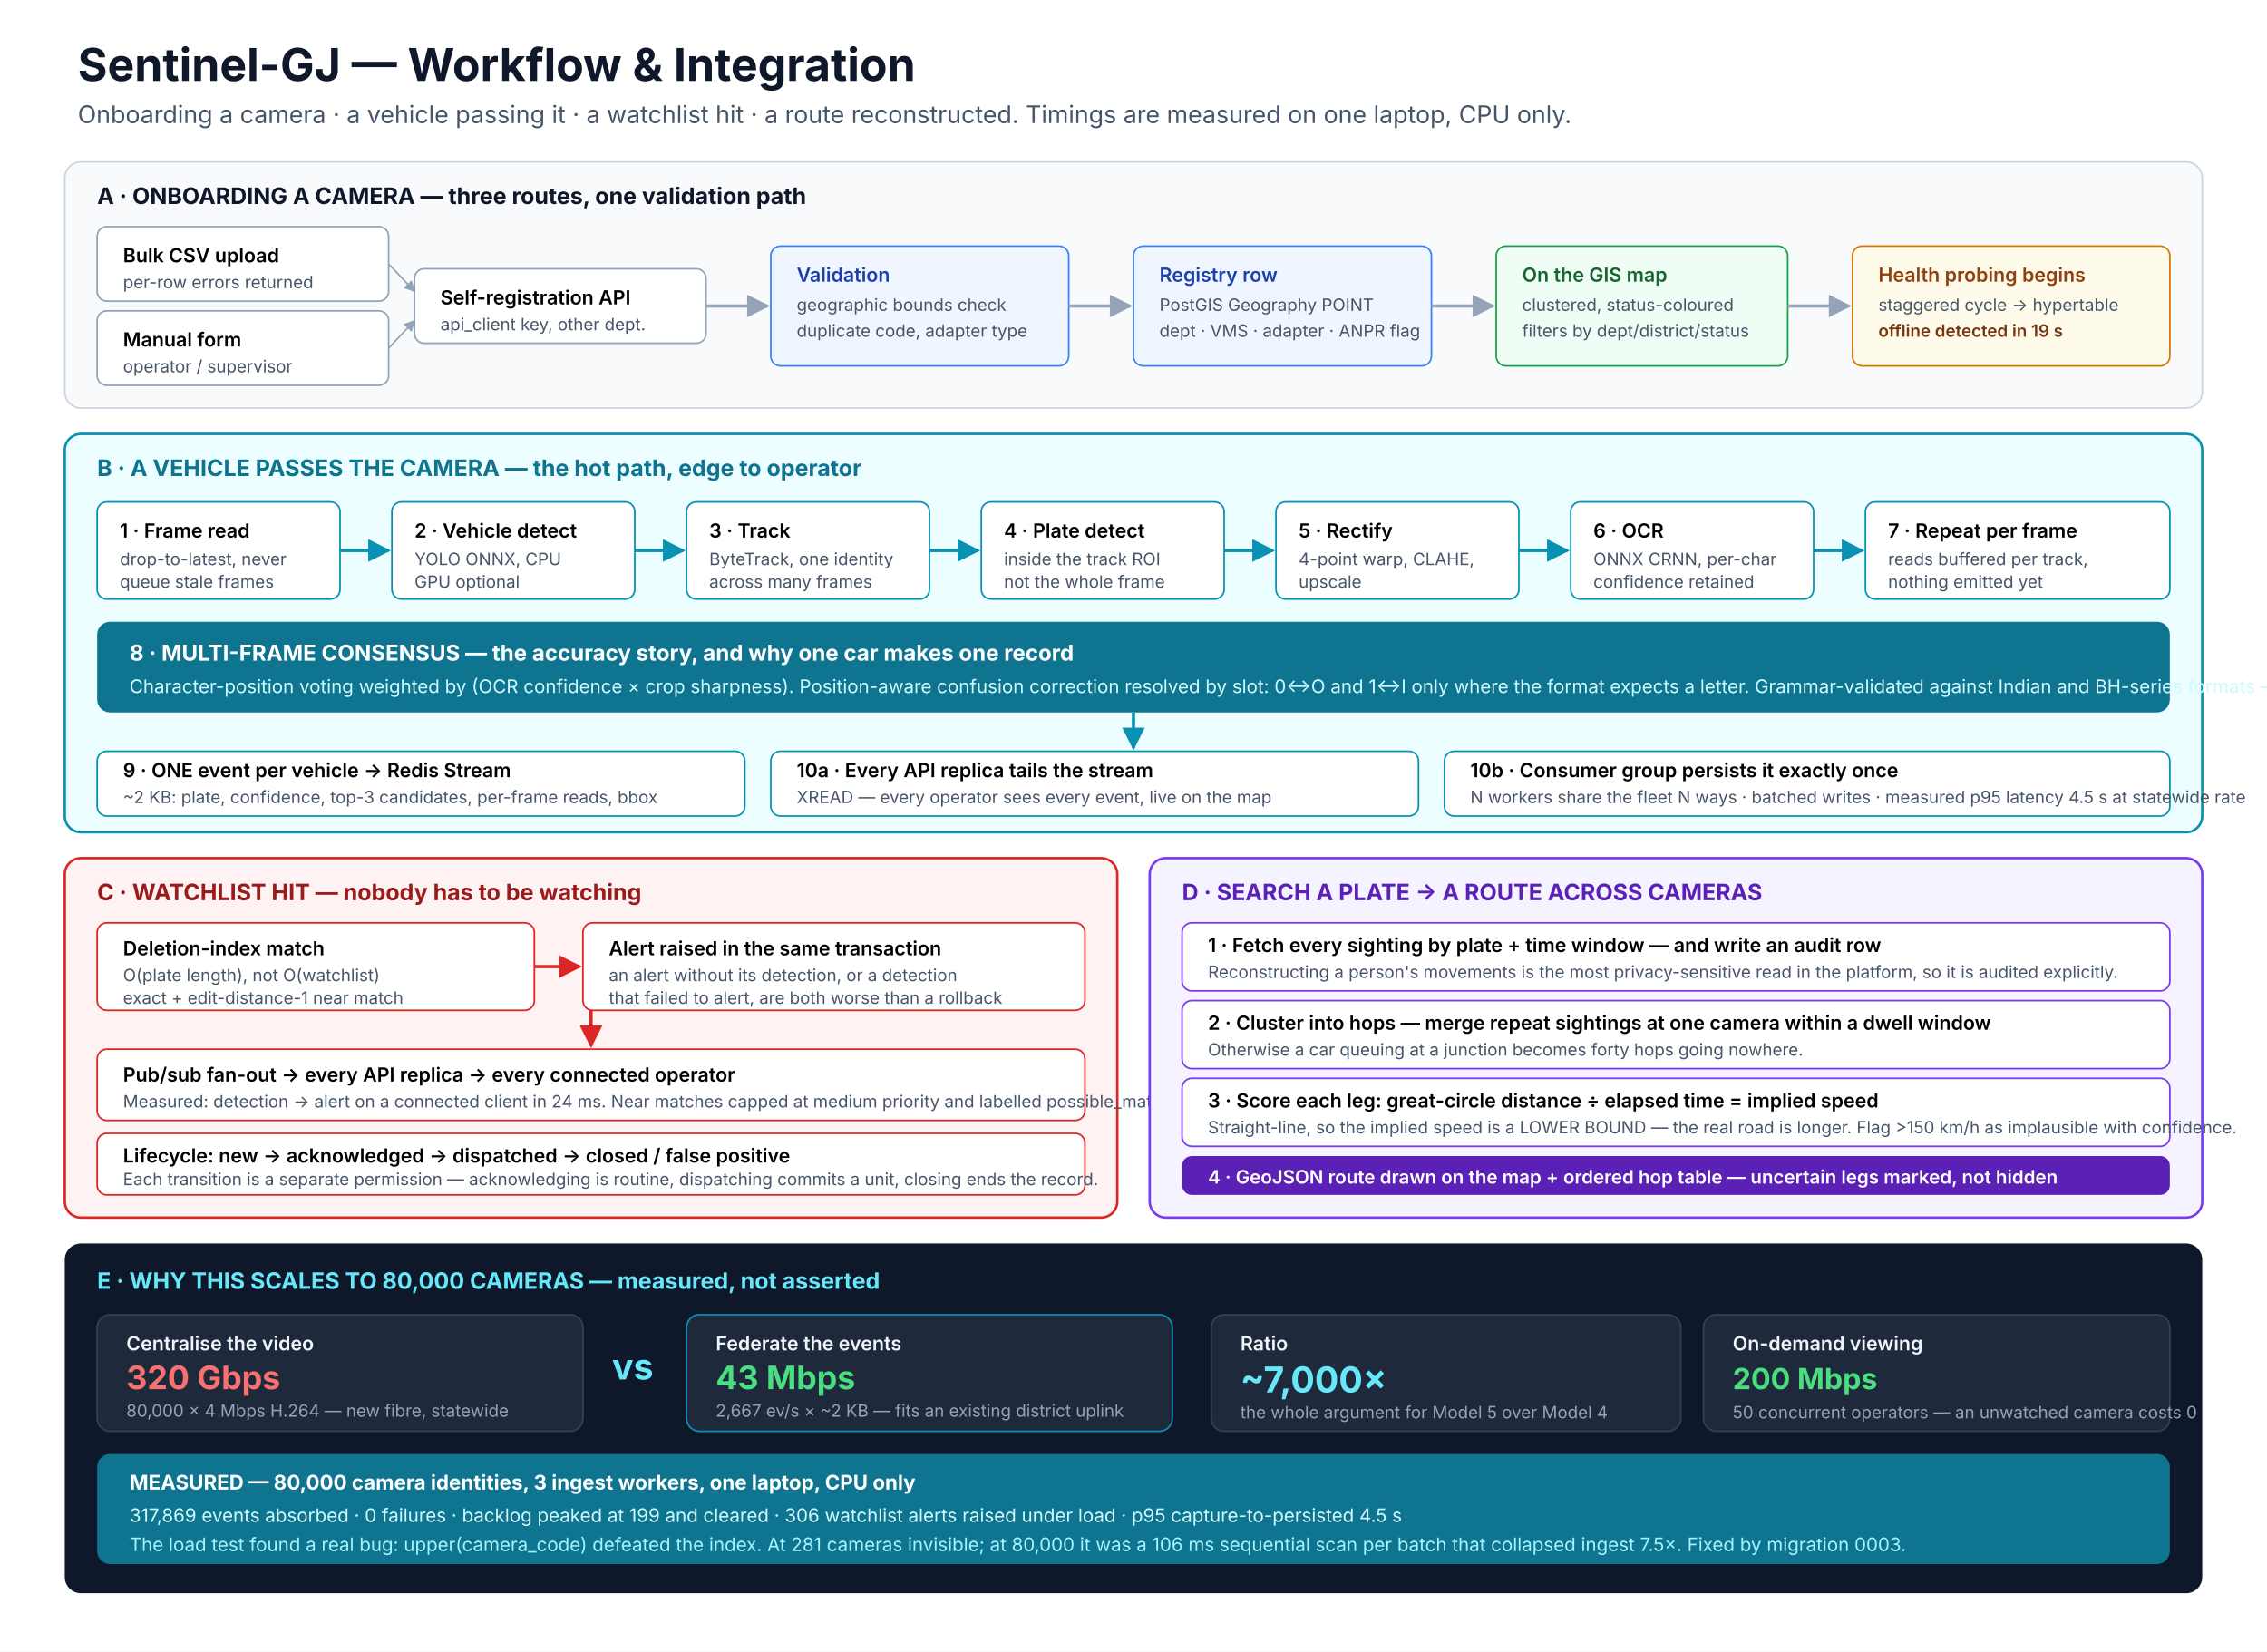
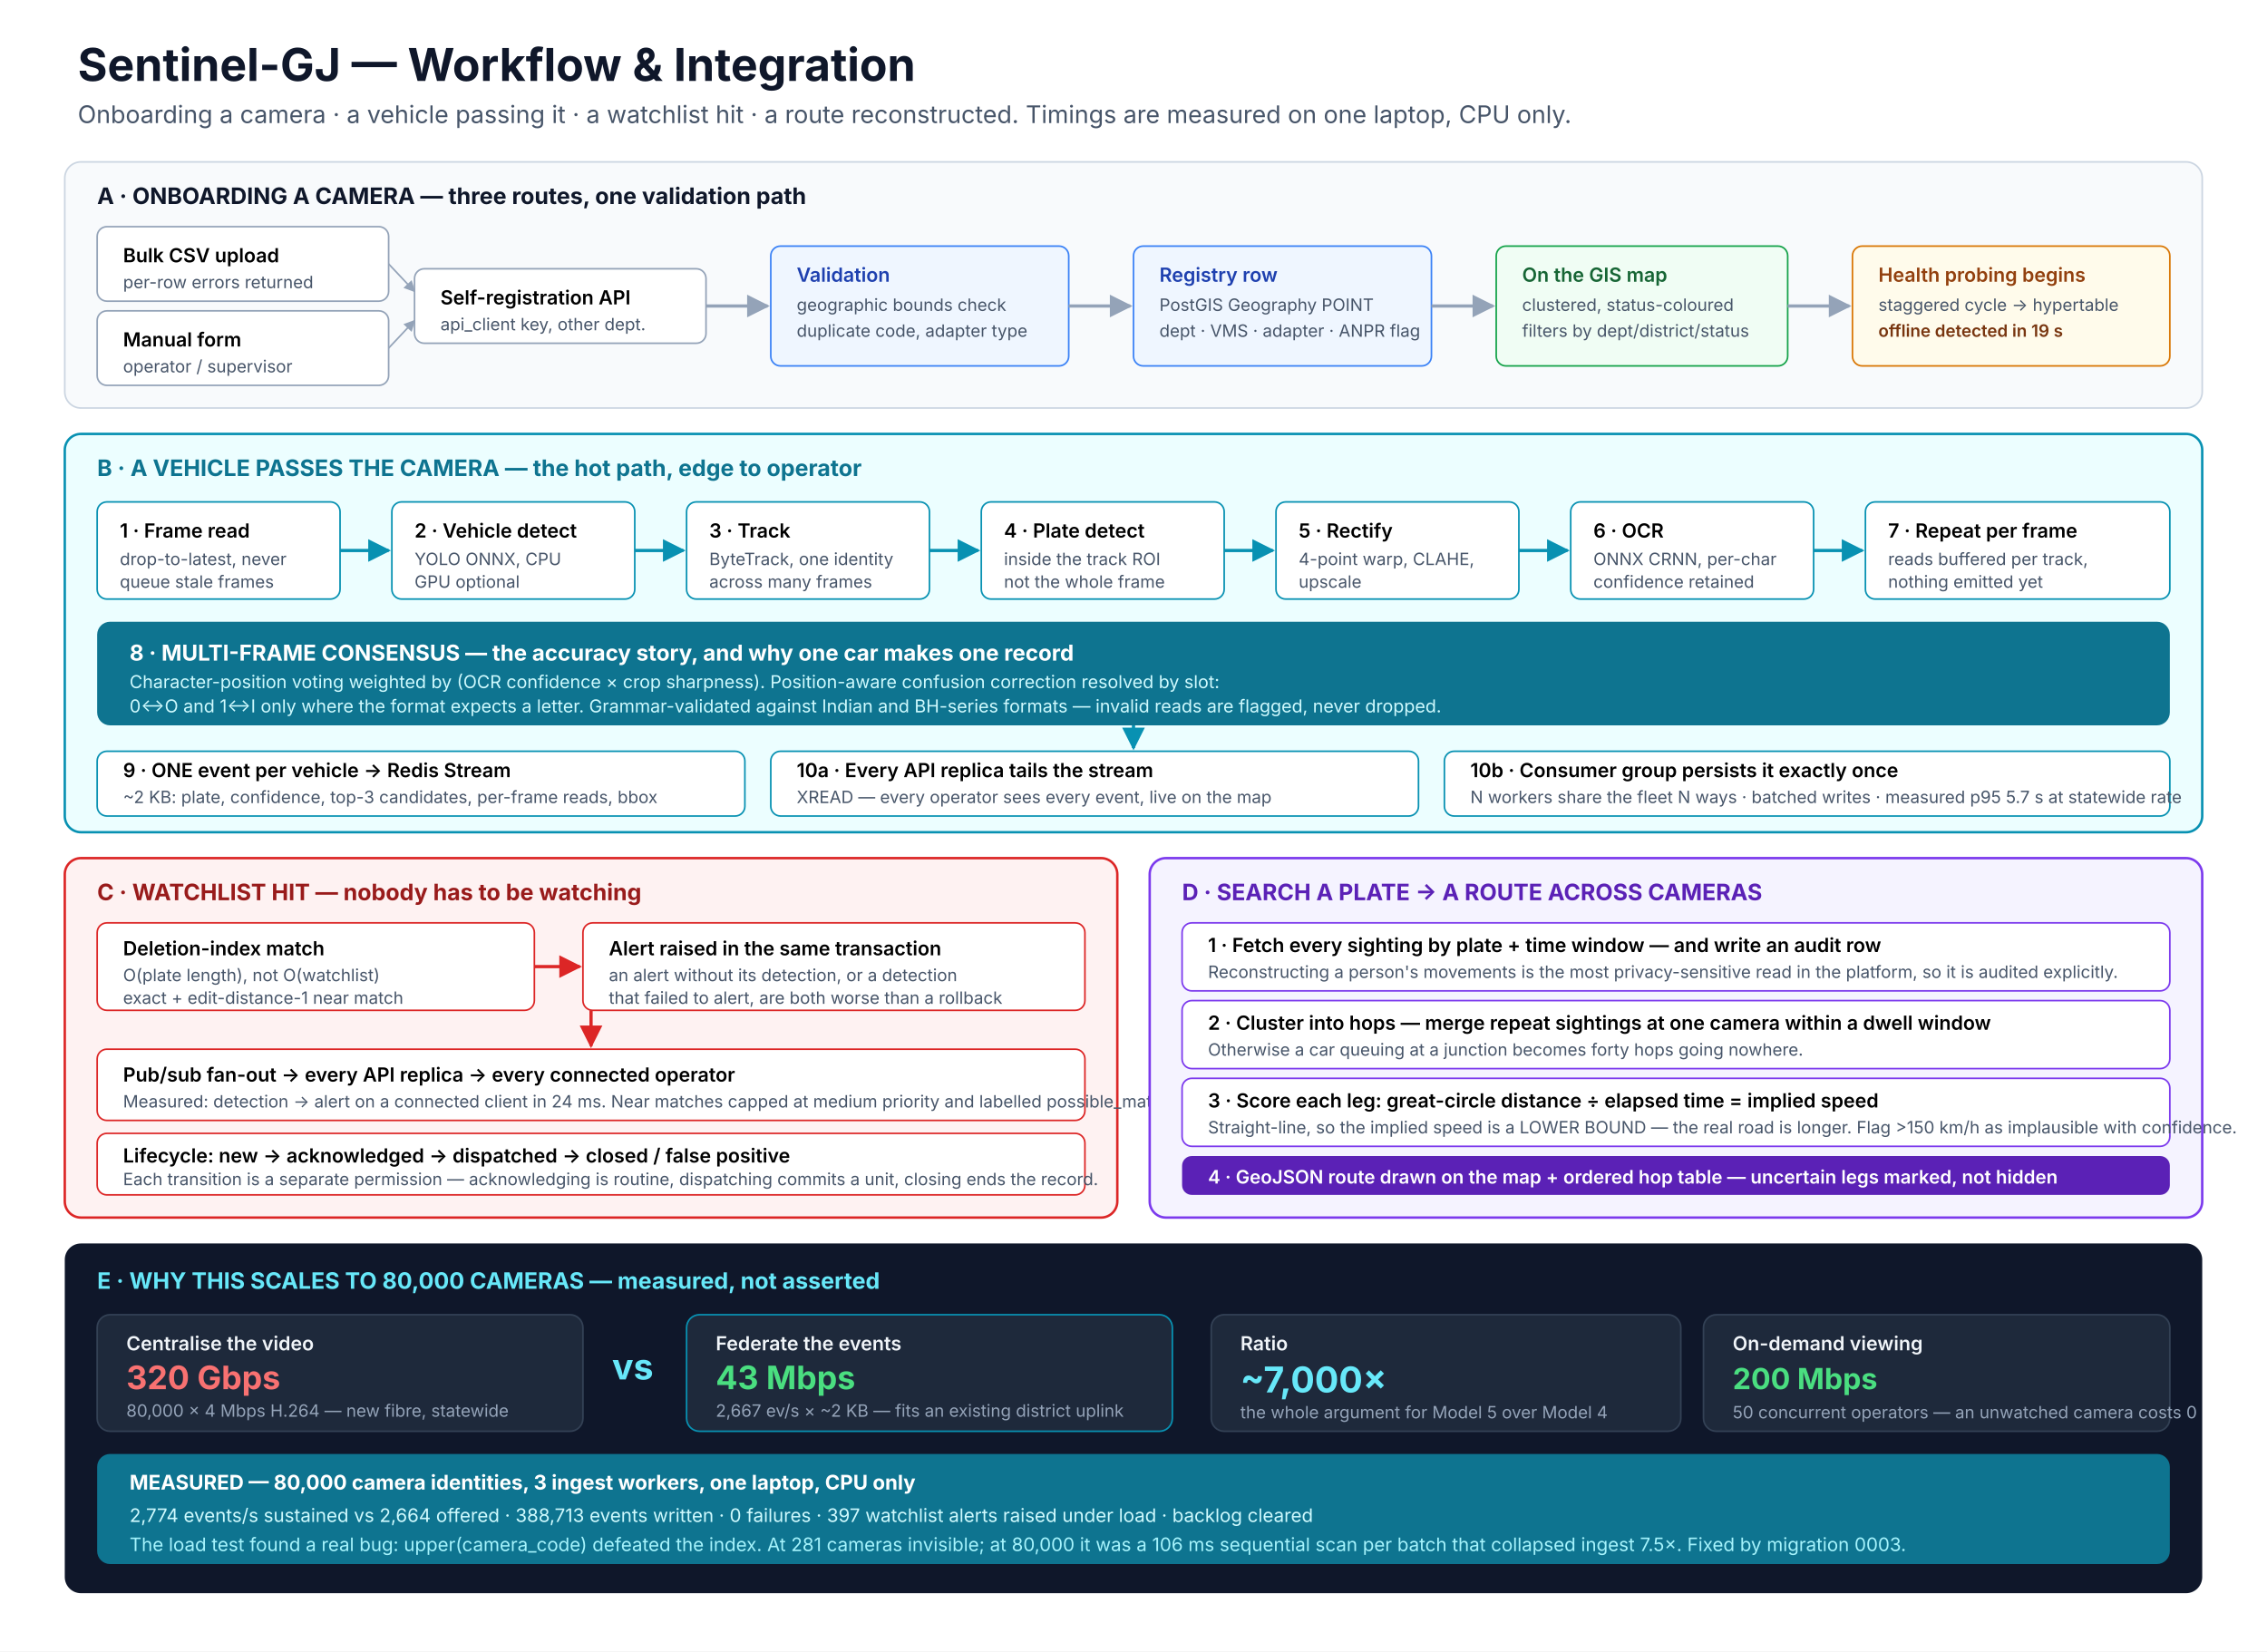
<svg xmlns="http://www.w3.org/2000/svg" viewBox="0 0 1400 1020" width="1400" height="1020" font-family="Inter, Segoe UI, Helvetica, Arial, sans-serif">
  <defs>
    <marker id="a" viewBox="0 0 10 10" refX="9" refY="5" markerWidth="7" markerHeight="7" orient="auto-start-reverse">
      <path d="M 0 0 L 10 5 L 0 10 z" fill="#0891b2" />
    </marker>
    <marker id="ag" viewBox="0 0 10 10" refX="9" refY="5" markerWidth="7" markerHeight="7" orient="auto-start-reverse">
      <path d="M 0 0 L 10 5 L 0 10 z" fill="#94a3b8" />
    </marker>
    <marker id="ar" viewBox="0 0 10 10" refX="9" refY="5" markerWidth="7" markerHeight="7" orient="auto-start-reverse">
      <path d="M 0 0 L 10 5 L 0 10 z" fill="#dc2626" />
    </marker>
  </defs>
  <rect width="1400" height="1020" fill="#ffffff" />
  <text x="48" y="50" font-size="28" font-weight="700" fill="#0f172a">Sentinel-GJ — Workflow &amp; Integration</text>
  <text x="48" y="76" font-size="15" fill="#475569">Onboarding a camera · a vehicle passing it · a watchlist hit · a route reconstructed. Timings are measured on one laptop, CPU only.</text>
  <rect x="40" y="100" width="1320" height="152" rx="10" fill="#f8fafc" stroke="#cbd5e1" />
  <text x="60" y="126" font-size="14" font-weight="700" fill="#0f172a">A · ONBOARDING A CAMERA — three routes, one validation path</text>
  <g font-size="12">
    <rect x="60" y="140" width="180" height="46" rx="6" fill="#fff" stroke="#94a3b8" />
    <text x="76" y="162" font-weight="600">Bulk CSV upload</text>
    <text x="76" y="178" font-size="10.5" fill="#475569">per-row errors returned</text>
    <rect x="60" y="192" width="180" height="46" rx="6" fill="#fff" stroke="#94a3b8" />
    <text x="76" y="214" font-weight="600">Manual form</text>
    <text x="76" y="230" font-size="10.5" fill="#475569">operator / supervisor</text>
    <rect x="256" y="166" width="180" height="46" rx="6" fill="#fff" stroke="#94a3b8" />
    <text x="272" y="188" font-weight="600">Self-registration API</text>
    <text x="272" y="204" font-size="10.5" fill="#475569">api_client key, other dept.</text>
    <line x1="240" y1="163" x2="256" y2="180" stroke="#94a3b8" marker-end="url(#ag)" />
    <line x1="240" y1="215" x2="256" y2="198" stroke="#94a3b8" marker-end="url(#ag)" />
    <line x1="436" y1="189" x2="474" y2="189" stroke="#94a3b8" stroke-width="2" marker-end="url(#ag)" />
    <rect x="476" y="152" width="184" height="74" rx="6" fill="#eff6ff" stroke="#3b82f6" />
    <text x="492" y="174" font-weight="600" fill="#1e40af">Validation</text>
    <text x="492" y="192" font-size="10.5" fill="#475569">geographic bounds check</text>
    <text x="492" y="208" font-size="10.5" fill="#475569">duplicate code, adapter type</text>
    <line x1="660" y1="189" x2="698" y2="189" stroke="#94a3b8" stroke-width="2" marker-end="url(#ag)" />
    <rect x="700" y="152" width="184" height="74" rx="6" fill="#eff6ff" stroke="#3b82f6" />
    <text x="716" y="174" font-weight="600" fill="#1e40af">Registry row</text>
    <text x="716" y="192" font-size="10.5" fill="#475569">PostGIS Geography POINT</text>
    <text x="716" y="208" font-size="10.5" fill="#475569">dept · VMS · adapter · ANPR flag</text>
    <line x1="884" y1="189" x2="922" y2="189" stroke="#94a3b8" stroke-width="2" marker-end="url(#ag)" />
    <rect x="924" y="152" width="180" height="74" rx="6" fill="#f0fdf4" stroke="#16a34a" />
    <text x="940" y="174" font-weight="600" fill="#166534">On the GIS map</text>
    <text x="940" y="192" font-size="10.5" fill="#475569">clustered, status-coloured</text>
    <text x="940" y="208" font-size="10.5" fill="#475569">filters by dept/district/status</text>
    <line x1="1104" y1="189" x2="1142" y2="189" stroke="#94a3b8" stroke-width="2" marker-end="url(#ag)" />
    <rect x="1144" y="152" width="196" height="74" rx="6" fill="#fffbeb" stroke="#d97706" />
    <text x="1160" y="174" font-weight="600" fill="#92400e">Health probing begins</text>
    <text x="1160" y="192" font-size="10.5" fill="#475569">staggered cycle → hypertable</text>
    <text x="1160" y="208" font-size="10.5" fill="#78350f" font-weight="600">offline detected in 19 s</text>
  </g>
  <rect x="40" y="268" width="1320" height="246" rx="10" fill="#ecfeff" stroke="#0891b2" stroke-width="1.5" />
  <text x="60" y="294" font-size="14" font-weight="700" fill="#0e7490">B · A VEHICLE PASSES THE CAMERA — the hot path, edge to operator</text>
  <g font-size="11.5">
    <rect x="60" y="310" width="150" height="60" rx="6" fill="#fff" stroke="#0891b2" />
    <text x="74" y="332" font-weight="600" font-size="12">1 · Frame read</text>
    <text x="74" y="349" font-size="10.5" fill="#475569">drop-to-latest, never</text>
    <text x="74" y="363" font-size="10.5" fill="#475569">queue stale frames</text>
    <line x1="210" y1="340" x2="240" y2="340" stroke="#0891b2" stroke-width="2" marker-end="url(#a)" />
    <rect x="242" y="310" width="150" height="60" rx="6" fill="#fff" stroke="#0891b2" />
    <text x="256" y="332" font-weight="600" font-size="12">2 · Vehicle detect</text>
    <text x="256" y="349" font-size="10.5" fill="#475569">YOLO ONNX, CPU</text>
    <text x="256" y="363" font-size="10.5" fill="#475569">GPU optional</text>
    <line x1="392" y1="340" x2="422" y2="340" stroke="#0891b2" stroke-width="2" marker-end="url(#a)" />
    <rect x="424" y="310" width="150" height="60" rx="6" fill="#fff" stroke="#0891b2" />
    <text x="438" y="332" font-weight="600" font-size="12">3 · Track</text>
    <text x="438" y="349" font-size="10.5" fill="#475569">ByteTrack, one identity</text>
    <text x="438" y="363" font-size="10.5" fill="#475569">across many frames</text>
    <line x1="574" y1="340" x2="604" y2="340" stroke="#0891b2" stroke-width="2" marker-end="url(#a)" />
    <rect x="606" y="310" width="150" height="60" rx="6" fill="#fff" stroke="#0891b2" />
    <text x="620" y="332" font-weight="600" font-size="12">4 · Plate detect</text>
    <text x="620" y="349" font-size="10.5" fill="#475569">inside the track ROI</text>
    <text x="620" y="363" font-size="10.5" fill="#475569">not the whole frame</text>
    <line x1="756" y1="340" x2="786" y2="340" stroke="#0891b2" stroke-width="2" marker-end="url(#a)" />
    <rect x="788" y="310" width="150" height="60" rx="6" fill="#fff" stroke="#0891b2" />
    <text x="802" y="332" font-weight="600" font-size="12">5 · Rectify</text>
    <text x="802" y="349" font-size="10.5" fill="#475569">4-point warp, CLAHE,</text>
    <text x="802" y="363" font-size="10.5" fill="#475569">upscale</text>
    <line x1="938" y1="340" x2="968" y2="340" stroke="#0891b2" stroke-width="2" marker-end="url(#a)" />
    <rect x="970" y="310" width="150" height="60" rx="6" fill="#fff" stroke="#0891b2" />
    <text x="984" y="332" font-weight="600" font-size="12">6 · OCR</text>
    <text x="984" y="349" font-size="10.5" fill="#475569">ONNX CRNN, per-char</text>
    <text x="984" y="363" font-size="10.5" fill="#475569">confidence retained</text>
    <line x1="1120" y1="340" x2="1150" y2="340" stroke="#0891b2" stroke-width="2" marker-end="url(#a)" />
    <rect x="1152" y="310" width="188" height="60" rx="6" fill="#fff" stroke="#0891b2" />
    <text x="1166" y="332" font-weight="600" font-size="12">7 · Repeat per frame</text>
    <text x="1166" y="349" font-size="10.5" fill="#475569">reads buffered per track,</text>
    <text x="1166" y="363" font-size="10.5" fill="#475569">nothing emitted yet</text>
  </g>
-   <rect x="60" y="384" width="1280" height="56" rx="8" fill="#0e7490" />
+   <rect x="60" y="384" width="1280" height="64" rx="8" fill="#0e7490" />
  <text x="80" y="408" font-size="13.5" font-weight="700" fill="#ffffff">8 · MULTI-FRAME CONSENSUS — the accuracy story, and why one car makes one record</text>
-   <text x="80" y="428" font-size="11.5" fill="#cffafe">Character-position voting weighted by (OCR confidence × crop sharpness). Position-aware confusion correction resolved by slot: 0↔O and 1↔I only where the format expects a letter. Grammar-validated against Indian and BH-series formats — invalid reads are flagged, never silently dropped.</text>
+   <text x="80" y="425" font-size="11" fill="#cffafe">Character-position voting weighted by (OCR confidence × crop sharpness). Position-aware confusion correction resolved by slot:</text>
+   <text x="80" y="440" font-size="11" fill="#cffafe">0↔O and 1↔I only where the format expects a letter. Grammar-validated against Indian and BH-series formats — invalid reads are flagged, never dropped.</text>
  <g font-size="11.5">
-     <line x1="700" y1="440" x2="700" y2="462" stroke="#0891b2" stroke-width="2" marker-end="url(#a)" />
+     <line x1="700" y1="448" x2="700" y2="462" stroke="#0891b2" stroke-width="2" marker-end="url(#a)" />
    <rect x="60" y="464" width="400" height="40" rx="6" fill="#fff" stroke="#0891b2" />
    <text x="76" y="480" font-weight="600" font-size="12">9 · ONE event per vehicle → Redis Stream</text>
    <text x="76" y="496" font-size="10.5" fill="#475569">~2 KB: plate, confidence, top-3 candidates, per-frame reads, bbox</text>
    <rect x="476" y="464" width="400" height="40" rx="6" fill="#fff" stroke="#0891b2" />
    <text x="492" y="480" font-weight="600" font-size="12">10a · Every API replica tails the stream</text>
    <text x="492" y="496" font-size="10.5" fill="#475569">XREAD — every operator sees every event, live on the map</text>
    <rect x="892" y="464" width="448" height="40" rx="6" fill="#fff" stroke="#0891b2" />
    <text x="908" y="480" font-weight="600" font-size="12">10b · Consumer group persists it exactly once</text>
-     <text x="908" y="496" font-size="10.5" fill="#475569">N workers share the fleet N ways · batched writes · measured p95 latency 4.5 s at statewide rate</text>
+     <text x="908" y="496" font-size="10.5" fill="#475569">N workers share the fleet N ways · batched writes · measured p95 5.7 s at statewide rate</text>
  </g>
  <rect x="40" y="530" width="650" height="222" rx="10" fill="#fef2f2" stroke="#dc2626" stroke-width="1.5" />
  <text x="60" y="556" font-size="14" font-weight="700" fill="#991b1b">C · WATCHLIST HIT — nobody has to be watching</text>
  <g font-size="11.5">
    <rect x="60" y="570" width="270" height="54" rx="6" fill="#fff" stroke="#dc2626" />
    <text x="76" y="590" font-weight="600" font-size="12">Deletion-index match</text>
    <text x="76" y="606" font-size="10.5" fill="#475569">O(plate length), not O(watchlist)</text>
    <text x="76" y="620" font-size="10.5" fill="#475569">exact + edit-distance-1 near match</text>
    <line x1="330" y1="597" x2="358" y2="597" stroke="#dc2626" stroke-width="2" marker-end="url(#ar)" />
    <rect x="360" y="570" width="310" height="54" rx="6" fill="#fff" stroke="#dc2626" />
    <text x="376" y="590" font-weight="600" font-size="12">Alert raised in the same transaction</text>
    <text x="376" y="606" font-size="10.5" fill="#475569">an alert without its detection, or a detection</text>
    <text x="376" y="620" font-size="10.5" fill="#475569">that failed to alert, are both worse than a rollback</text>
    <line x1="365" y1="624" x2="365" y2="646" stroke="#dc2626" stroke-width="2" marker-end="url(#ar)" />
    <rect x="60" y="648" width="610" height="44" rx="6" fill="#fff" stroke="#dc2626" />
    <text x="76" y="668" font-weight="600" font-size="12">Pub/sub fan-out → every API replica → every connected operator</text>
    <text x="76" y="684" font-size="10.5" fill="#475569">Measured: detection → alert on a connected client in 24 ms. Near matches capped at medium priority and labelled possible_match.</text>
    <rect x="60" y="700" width="610" height="38" rx="6" fill="#fff" stroke="#dc2626" />
    <text x="76" y="718" font-weight="600" font-size="12">Lifecycle: new → acknowledged → dispatched → closed / false positive</text>
    <text x="76" y="732" font-size="10.5" fill="#475569">Each transition is a separate permission — acknowledging is routine, dispatching commits a unit, closing ends the record.</text>
  </g>
  <rect x="710" y="530" width="650" height="222" rx="10" fill="#f5f3ff" stroke="#7c3aed" stroke-width="1.5" />
  <text x="730" y="556" font-size="14" font-weight="700" fill="#5b21b6">D · SEARCH A PLATE → A ROUTE ACROSS CAMERAS</text>
  <g font-size="11.5">
    <rect x="730" y="570" width="610" height="42" rx="6" fill="#fff" stroke="#7c3aed" />
    <text x="746" y="588" font-weight="600" font-size="12">1 · Fetch every sighting by plate + time window — and write an audit row</text>
    <text x="746" y="604" font-size="10.5" fill="#475569">Reconstructing a person's movements is the most privacy-sensitive read in the platform, so it is audited explicitly.</text>
    <rect x="730" y="618" width="610" height="42" rx="6" fill="#fff" stroke="#7c3aed" />
    <text x="746" y="636" font-weight="600" font-size="12">2 · Cluster into hops — merge repeat sightings at one camera within a dwell window</text>
    <text x="746" y="652" font-size="10.5" fill="#475569">Otherwise a car queuing at a junction becomes forty hops going nowhere.</text>
    <rect x="730" y="666" width="610" height="42" rx="6" fill="#fff" stroke="#7c3aed" />
    <text x="746" y="684" font-weight="600" font-size="12">3 · Score each leg: great-circle distance ÷ elapsed time = implied speed</text>
    <text x="746" y="700" font-size="10.5" fill="#475569">Straight-line, so the implied speed is a LOWER BOUND — the real road is longer. Flag &gt;150 km/h as implausible with confidence.</text>
    <rect x="730" y="714" width="610" height="24" rx="6" fill="#5b21b6" />
    <text x="746" y="731" font-size="11.5" font-weight="600" fill="#ffffff">4 · GeoJSON route drawn on the map + ordered hop table — uncertain legs marked, not hidden</text>
  </g>
  <rect x="40" y="768" width="1320" height="216" rx="10" fill="#0f172a" />
  <text x="60" y="796" font-size="14" font-weight="700" fill="#67e8f9">E · WHY THIS SCALES TO 80,000 CAMERAS — measured, not asserted</text>
  <g font-size="12">
    <rect x="60" y="812" width="300" height="72" rx="8" fill="#1e293b" stroke="#334155" />
    <text x="78" y="834" fill="#f1f5f9" font-weight="600">Centralise the video</text>
    <text x="78" y="858" fill="#f87171" font-size="20" font-weight="700">320 Gbps</text>
    <text x="78" y="875" fill="#94a3b8" font-size="10.5">80,000 × 4 Mbps H.264 — new fibre, statewide</text>
    <text x="378" y="852" fill="#67e8f9" font-size="22" font-weight="700">vs</text>
    <rect x="424" y="812" width="300" height="72" rx="8" fill="#1e293b" stroke="#0891b2" />
    <text x="442" y="834" fill="#f1f5f9" font-weight="600">Federate the events</text>
    <text x="442" y="858" fill="#4ade80" font-size="20" font-weight="700">43 Mbps</text>
    <text x="442" y="875" fill="#94a3b8" font-size="10.5">2,667 ev/s × ~2 KB — fits an existing district uplink</text>
    <rect x="748" y="812" width="290" height="72" rx="8" fill="#1e293b" stroke="#334155" />
    <text x="766" y="834" fill="#f1f5f9" font-weight="600">Ratio</text>
    <text x="766" y="860" fill="#67e8f9" font-size="22" font-weight="700">~7,000×</text>
    <text x="766" y="876" fill="#94a3b8" font-size="10.5">the whole argument for Model 5 over Model 4</text>
    <rect x="1052" y="812" width="288" height="72" rx="8" fill="#1e293b" stroke="#334155" />
    <text x="1070" y="834" fill="#f1f5f9" font-weight="600">On-demand viewing</text>
    <text x="1070" y="858" fill="#4ade80" font-size="18" font-weight="700">200 Mbps</text>
    <text x="1070" y="876" fill="#94a3b8" font-size="10.5">50 concurrent operators — an unwatched camera costs 0</text>
  </g>
  <rect x="60" y="898" width="1280" height="68" rx="8" fill="#0e7490" />
  <text x="80" y="920" font-size="12.5" font-weight="700" fill="#ffffff">MEASURED — 80,000 camera identities, 3 ingest workers, one laptop, CPU only</text>
-   <text x="80" y="940" font-size="11.5" fill="#cffafe">317,869 events absorbed · 0 failures · backlog peaked at 199 and cleared · 306 watchlist alerts raised under load · p95 capture-to-persisted 4.5 s</text>
+   <text x="80" y="940" font-size="11.5" fill="#cffafe">2,774 events/s sustained vs 2,664 offered · 388,713 events written · 0 failures · 397 watchlist alerts raised under load · backlog cleared</text>
  <text x="80" y="958" font-size="11.5" fill="#a5f3fc">The load test found a real bug: upper(camera_code) defeated the index. At 281 cameras invisible; at 80,000 it was a 106 ms sequential scan per batch that collapsed ingest 7.5×. Fixed by migration 0003.</text>
</svg>
